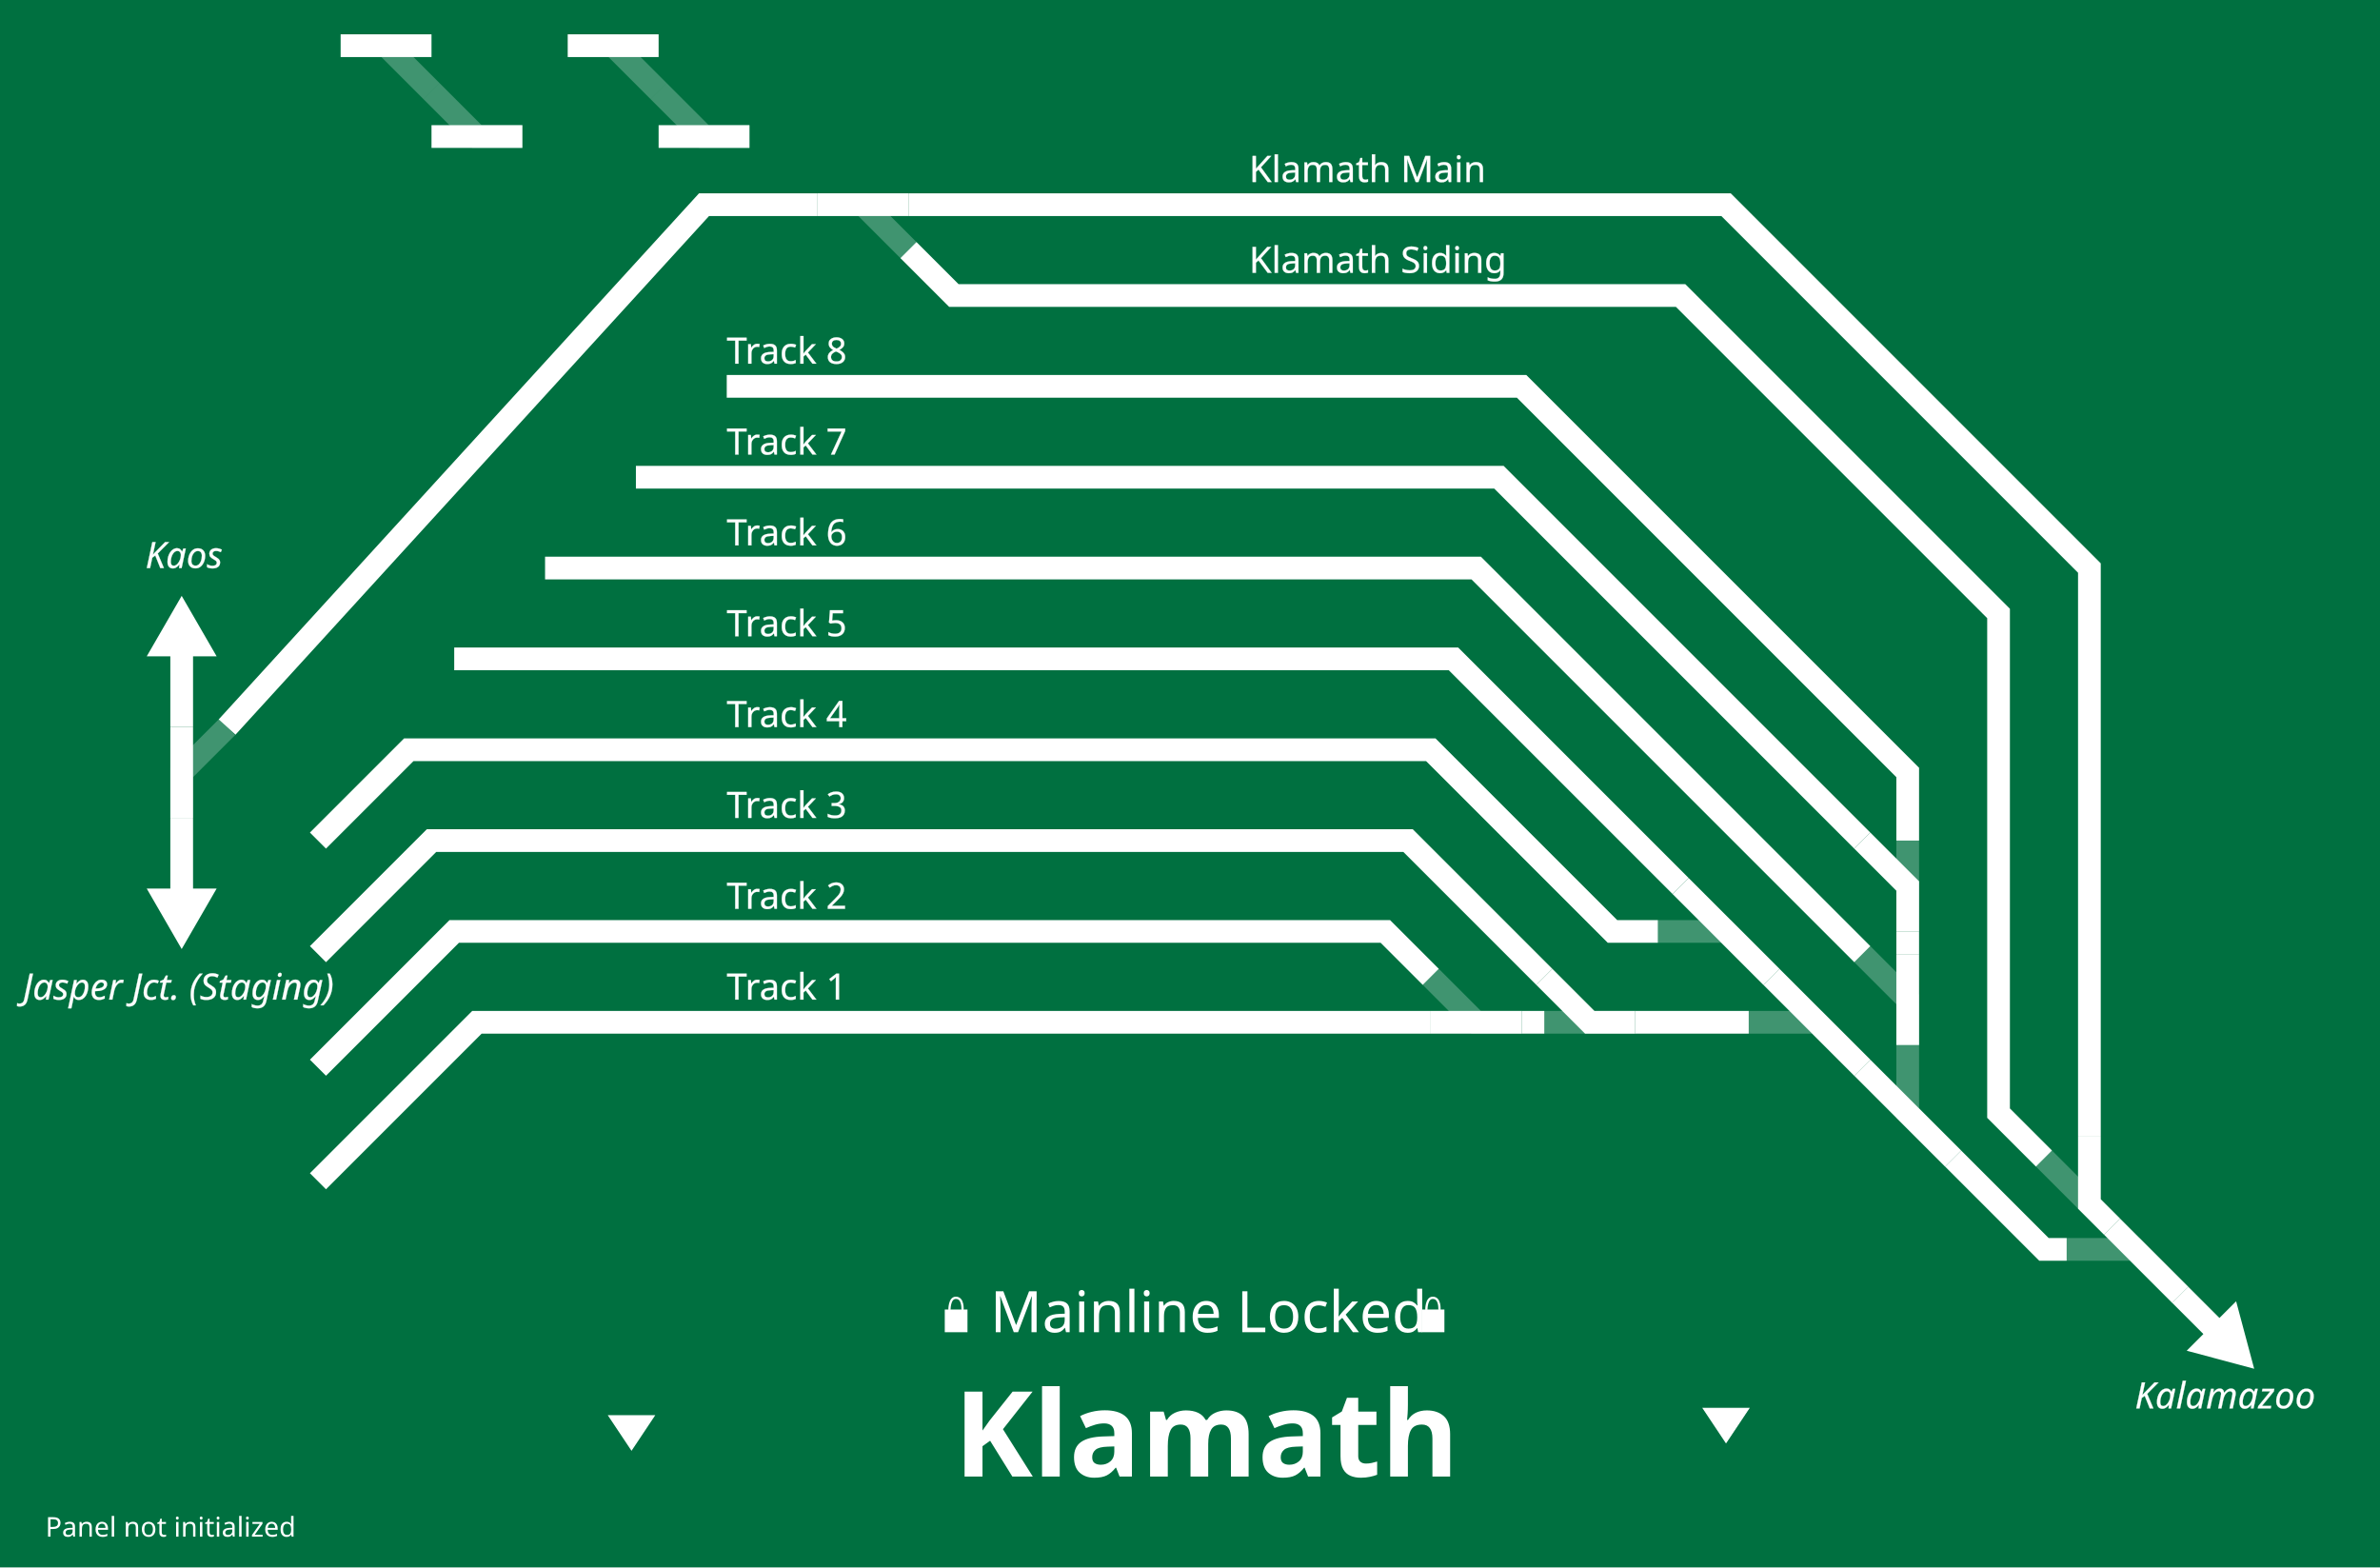
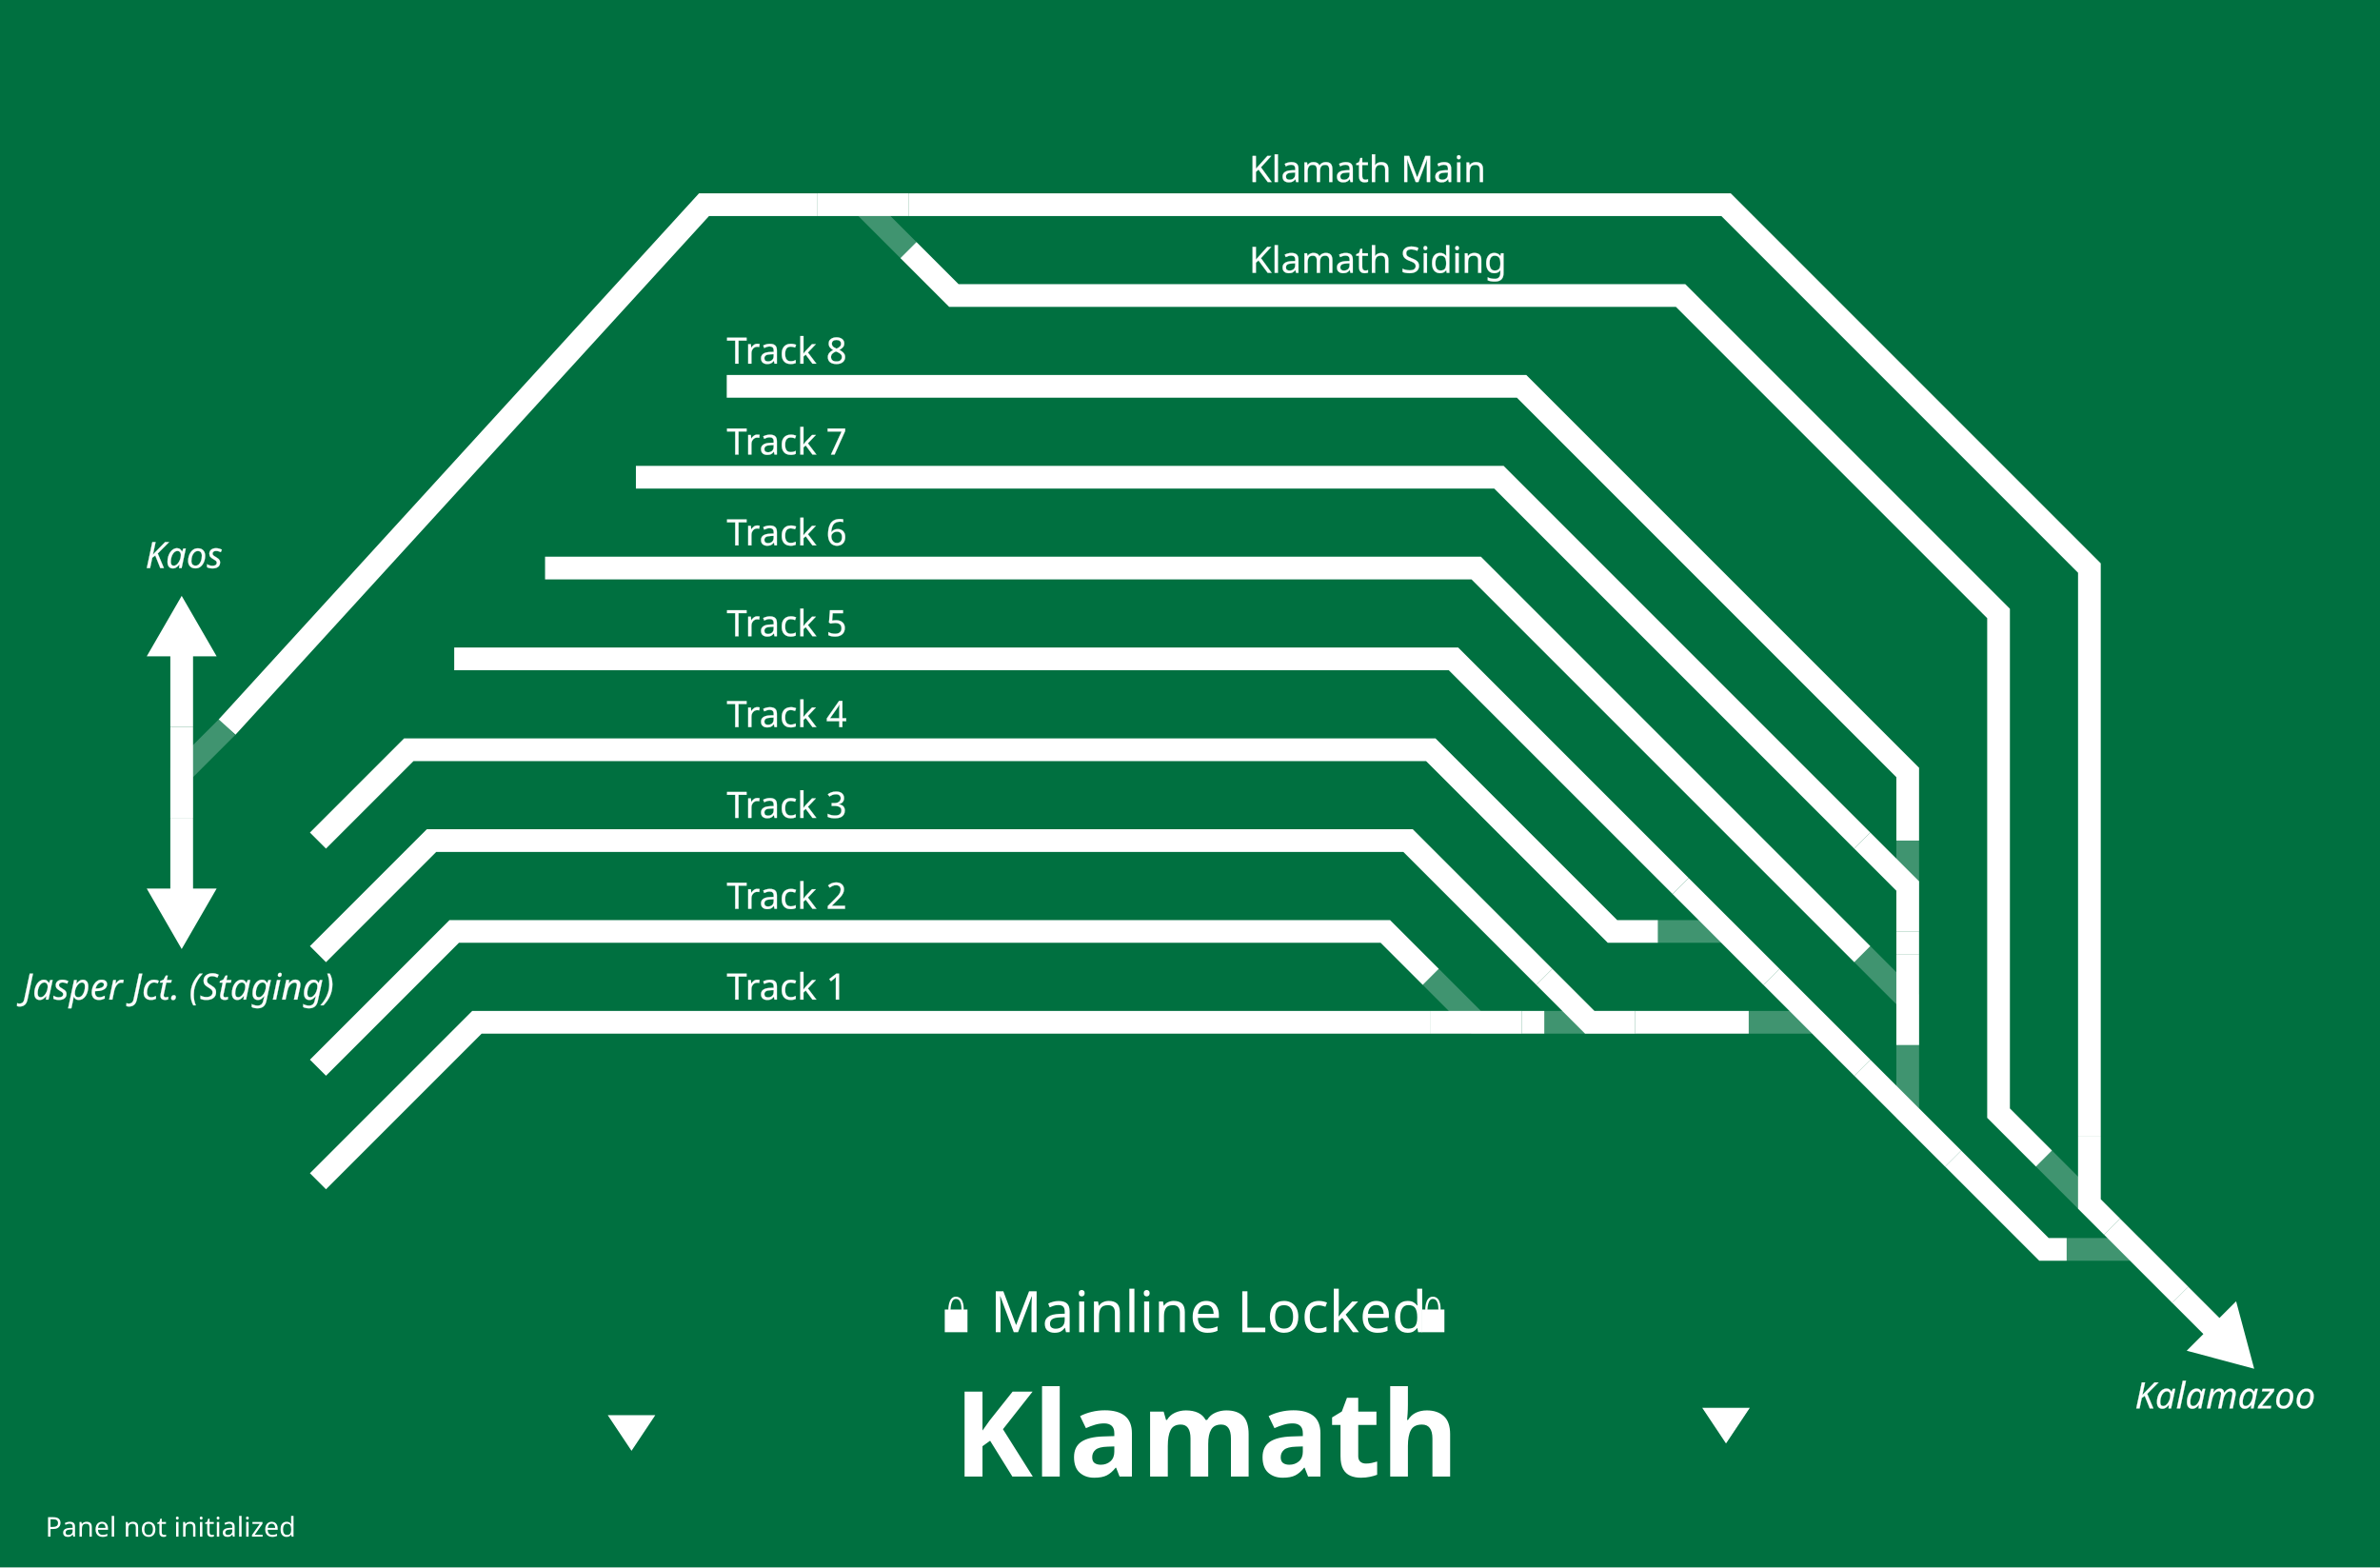
<svg xmlns="http://www.w3.org/2000/svg" xmlns:xlink="http://www.w3.org/1999/xlink" width="1047.958" height="690.115" id="svg2" version="1.1">
  <defs id="defs4">
    <marker orient="auto" refY="0.0" refX="0.0" id="StopS" style="overflow:visible">
      <path id="path4396" d="M 0,5.65 0,-5.65" style="fill:none;stroke:#ffffff;stroke-width:1pt" transform="scale(0.25,0.25)" />
    </marker>
    <marker orient="auto" refY="0.0" refX="0.0" id="StopL" style="overflow:visible">
      <path id="path4390" d="M 0.0,5.65 L 0.0,-5.65" style="fill:none;fill-opacity:0.75;fill-rule:evenodd;stroke:#000000;stroke-width:1.0pt" transform="scale(0.8)" />
    </marker>
    <marker orient="auto" refY="0.0" refX="0.0" id="DotL" style="overflow:visible">
      <path id="path4282" d="M -2.5,-1.0 C -2.5,1.76 -4.74,4.0 -7.5,4.0 C -10.26,4.0 -12.5,1.76 -12.5,-1.0 C -12.5,-3.76 -10.26,-6.0 -7.5,-6.0 C -4.74,-6.0 -2.5,-3.76 -2.5,-1.0 z " style="fill-rule:evenodd;stroke:#000000;stroke-width:1.0pt;marker-start:none;marker-end:none" transform="scale(0.8) translate(7.4, 1)" />
    </marker>
    <marker orient="auto" refY="0.0" refX="0.0" id="DotM" style="overflow:visible">
      <path id="path4285" d="M -2.5,-1.0 C -2.5,1.76 -4.74,4.0 -7.5,4.0 C -10.26,4.0 -12.5,1.76 -12.5,-1.0 C -12.5,-3.76 -10.26,-6.0 -7.5,-6.0 C -4.74,-6.0 -2.5,-3.76 -2.5,-1.0 z " style="fill-rule:evenodd;stroke:#000000;stroke-width:1.0pt;marker-start:none;marker-end:none" transform="scale(0.4) translate(7.4, 1)" />
    </marker>
    <linearGradient id="linearGradient5066">
      <stop style="stop-color:#000000;stop-opacity:0.188;" offset="0" id="stop5068" />
      <stop style="stop-color:#000000;stop-opacity:0;" offset="1" id="stop5070" />
    </linearGradient>
    <linearGradient id="linearGradient4692">
      <stop id="stop4694" offset="0" style="stop-color:#ffffff;stop-opacity:0.753;" />
      <stop id="stop4696" offset="1" style="stop-color:#ffffff;stop-opacity:0;" />
    </linearGradient>
    <linearGradient id="linearGradient4186">
      <stop style="stop-color:#808080;stop-opacity:1;" offset="0" id="stop4188" />
      <stop style="stop-color:#000000;stop-opacity:0;" offset="1" id="stop4190" />
    </linearGradient>
    <linearGradient id="linearGradient4137" paint="solid">
      <stop style="stop-color:#00ff00;stop-opacity:1;" offset="0" id="stop4139" />
    </linearGradient>
    <linearGradient xlink:href="#linearGradient4186" id="linearGradient4976" gradientUnits="userSpaceOnUse" x1="39.5" y1="75.114" x2="70.5" y2="75.114" />
    <linearGradient xlink:href="#linearGradient4186" id="linearGradient4978" gradientUnits="userSpaceOnUse" x1="39.5" y1="75.114" x2="70.5" y2="75.114" />
    <radialGradient xlink:href="#linearGradient4692" id="radialGradient5060" gradientUnits="userSpaceOnUse" cx="55" cy="75.114" fx="55" fy="75.114" r="15" />
    <radialGradient xlink:href="#linearGradient5066" id="radialGradient5064" gradientUnits="userSpaceOnUse" cx="55" cy="75.114" fx="55" fy="75.114" r="15" />
    <radialGradient xlink:href="#linearGradient4692" id="radialGradient4247" gradientUnits="userSpaceOnUse" cx="55" cy="75.114" fx="55" fy="75.114" r="15" />
    <radialGradient xlink:href="#linearGradient5066" id="radialGradient4249" gradientUnits="userSpaceOnUse" cx="55" cy="75.114" fx="55" fy="75.114" r="15" />
    <radialGradient xlink:href="#linearGradient5066" id="radialGradient4251" gradientUnits="userSpaceOnUse" cx="55" cy="75.114" fx="55" fy="75.114" r="15" />
    <linearGradient xlink:href="#linearGradient4186" id="linearGradient4253" gradientUnits="userSpaceOnUse" x1="39.5" y1="75.114" x2="70.5" y2="75.114" />
    <linearGradient xlink:href="#linearGradient4186" id="linearGradient4255" gradientUnits="userSpaceOnUse" x1="39.5" y1="75.114" x2="70.5" y2="75.114" />
    <marker orient="auto" refY="0" refX="0.6" id="TriangleAuthNBMarker" style="overflow:visible">
      <path id="TriangleAuthNBMarkerPath" d="m 5.77,0 -8.65,5 0,-10 8.65,5 z" style="fill:#00ff00;fill-rule:evenodd;stroke:#00ff00;stroke-width:1pt;marker-start:none" transform="scale(0.2,0.2)" />
    </marker>
    <marker orient="auto" refY="0" refX="-0.6" id="TriangleAuthSBMarker" style="overflow:visible">
      <path id="TriangleAuthSBMarkerPath" d="m 5.77,0 -8.65,5 0,-10 8.65,5 z" style="fill:#00ff00;fill-rule:evenodd;stroke:#00ff00;stroke-width:1pt;marker-start:none" transform="scale(-0.2,-0.2)" />
    </marker>
    <marker orient="auto" refY="0" refX="0.6" id="TriangleOccupiedNBMarker" style="overflow:visible">
      <path id="TriangleOccupiedNBMarkerPath" d="m 5.77,0 -8.65,5 0,-10 8.65,5 z" style="fill:#ff0000;fill-rule:evenodd;stroke:#ff0000;stroke-width:1pt;marker-start:none" transform="scale(0.2,0.2)" />
    </marker>
    <marker orient="auto" refY="0" refX="-0.6" id="TriangleOccupiedSBMarker" style="overflow:visible">
      <path id="TriangleOccupiedSBMarkerPath" d="m 5.77,0 -8.65,5 0,-10 8.65,5 z" style="fill:#ff0000;fill-rule:evenodd;stroke:#ff0000;stroke-width:1pt;marker-start:none" transform="scale(-0.2,-0.2)" />
    </marker>
    <marker orient="auto" refY="0" refX="0" id="TriangleOutM" style="overflow:visible">
      <path id="path4051" d="m 5.77,0 -8.65,5 0,-10 8.65,5 z" style="fill:#ffffff;fill-rule:evenodd;stroke:#ffffff;stroke-width:1pt;marker-start:none" transform="scale(0.25,0.25)" />
    </marker>
    <marker orient="auto" refY="0" refX="0" id="TriangleInM" style="overflow:visible">
      <path id="path4042" d="m 5.77,0 -8.65,5 0,-10 8.65,5 z" style="fill:#ffffff;fill-rule:evenodd;stroke:#ffffff;stroke-width:1pt;marker-start:none" transform="scale(-0.25,-0.25)" />
    </marker>
    <marker orient="auto" refY="0" refX="0" id="StopM" style="overflow:visible">
      <path id="path4078" d="M 0,5.65 0,-5.65" style="fill:none;stroke:#ffffff;stroke-width:2pt" transform="scale(0.4,0.4)" />
    </marker>
  </defs>
  <g id="backgroundLayer" transform="translate(0,-312.2474)" style="display:inline">
    <rect style="fill:#007040;fill-opacity:1;fill-rule:evenodd;stroke:none" id="panelBackground" width="1047.958" height="690.115" x="0" y="312.247" />
  </g>
  <g id="textLayer" transform="translate(0,-3.979754)" style="display:inline">
    <text xml:space="preserve" style="font-size:52.338px;font-style:normal;font-variant:normal;font-weight:bold;font-stretch:normal;text-align:start;line-height:125%;letter-spacing:0px;word-spacing:0px;writing-mode:lr-tb;text-anchor:start;fill:#ffffff;fill-opacity:1;stroke:none;font-family:Trebuchet MS;-inkscape-font-specification:Trebuchet MS Bold" x="420" y="654.094" id="panelTitle">
      <tspan id="tspan3823" x="420" y="654.094">Klamath</tspan>
    </text>
    <text id="panelStatus" y="680.561" x="20" style="font-size:12px;font-style:normal;font-variant:normal;font-weight:normal;font-stretch:normal;text-align:start;line-height:125%;letter-spacing:0px;word-spacing:0px;writing-mode:lr-tb;text-anchor:start;fill:#ffffff;fill-opacity:1;stroke:none;font-family:Trebuchet MS;-inkscape-font-specification:Trebuchet MS" xml:space="preserve">
      <tspan y="680.561" x="20" id="tspanPanelStatus">Panel not initialized</tspan>
    </text>
    <path style="fill:#ffffff;fill-opacity:1;stroke:#ffffff;stroke-width:0.5px;stroke-linecap:butt;stroke-linejoin:miter;stroke-opacity:1" d="m 278.068,642.323 -10,-15 20,0 z" id="leftLevelTriangle" />
    <use x="0" y="0" xlink:href="#leftLevelTriangle" id="rightLevelTriangle" transform="translate(481.9322,-3.228909)" width="1047.958" height="690.115" />
    <g id="mainlineLockedGroup" transform="translate(36,486.4666)">
      <text xml:space="preserve" style="font-size:25.23px;font-style:normal;font-variant:normal;font-weight:normal;font-stretch:normal;text-align:start;line-height:125%;letter-spacing:0px;word-spacing:0px;writing-mode:lr-tb;text-anchor:start;fill:#ffffff;fill-opacity:1;stroke:none;font-family:Trebuchet MS;-inkscape-font-specification:Trebuchet MS" x="400" y="104.094" id="mainlineLockedText">
        <tspan y="104.094" x="400" id="tspan3321">Mainline Locked</tspan>
      </text>
      <g id="leftLock">
        <rect id="lockBody" width="10" height="10" x="380" y="94.094" style="fill:#ffffff;fill-opacity:1;stroke:none" />
        <path style="fill:none;stroke:#ffffff;stroke-width:1px;stroke-linecap:butt;stroke-linejoin:miter;stroke-opacity:1" d="m 382.068,94.274 c 0,0 -0.12,-5.383 2.818,-5.323 3.358,-0.06 2.924,5.323 2.924,5.323" id="path4159" />
      </g>
      <use height="690.115" width="1047.958" transform="translate(210,1.3237304e-6)" id="rightLock" xlink:href="#leftLock" y="0" x="0" />
    </g>
  </g>
  <g id="industrialTrackLayer" transform="translate(0,-3.979754)" style="display:inline">
-     <g style="display:inline" id="g4625" transform="translate(130,-510)">
-       <path style="opacity:0.25;fill:none;stroke:#ffffff;stroke-width:10;stroke-linecap:butt;stroke-linejoin:miter;stroke-miterlimit:4;stroke-opacity:1;stroke-dasharray:none;display:inline" d="m 200,574.095 -20,0 -20,-20" id="TOyyB.N" />
-       <path id="TOyyB.R" d="m 200,574.095 -40,0" style="fill:none;stroke:#ffffff;stroke-width:10;stroke-linecap:butt;stroke-linejoin:miter;stroke-miterlimit:4;stroke-opacity:1;stroke-dasharray:none;display:inline" />
-     </g>
    <g transform="matrix(0,1,1,0,245.9055,314.0945)" id="g3504" style="display:inline">
      <path id="TO399.R" d="m 200,614.095 -20,-20 -30,0" style="opacity:0.25;fill:none;stroke:#ffffff;stroke-width:10;stroke-linecap:butt;stroke-linejoin:miter;stroke-miterlimit:4;stroke-opacity:1;stroke-dasharray:none;display:inline" />
      <path style="fill:none;stroke:#ffffff;stroke-width:10;stroke-linecap:butt;stroke-linejoin:miter;stroke-miterlimit:4;stroke-opacity:1;stroke-dasharray:none;display:inline" d="m 160,574.095 40,40" id="TO399.N" />
    </g>
-     <g transform="matrix(-1,0,0,-1,450,598.189)" id="g4618" style="display:inline">
-       <path id="TOyyA.R" d="m 200,574.095 -20,0 -20,-20" style="opacity:0.25;fill:none;stroke:#ffffff;stroke-width:10;stroke-linecap:butt;stroke-linejoin:miter;stroke-miterlimit:4;stroke-opacity:1;stroke-dasharray:none;display:inline" />
-       <path style="fill:none;stroke:#ffffff;stroke-width:10;stroke-linecap:butt;stroke-linejoin:miter;stroke-miterlimit:4;stroke-opacity:1;stroke-dasharray:none;display:inline" d="m 200,574.095 -40,0" id="TOyyA.N" />
-     </g>
    <g style="display:inline" id="g4645" transform="translate(520,-120)">
      <path id="TO394.N" d="m 200,574.095 -40,0" style="opacity:0.25;fill:none;stroke:#ffffff;stroke-width:10;stroke-linecap:butt;stroke-linejoin:miter;stroke-miterlimit:4;stroke-opacity:1;stroke-dasharray:none;display:inline" />
      <path style="fill:none;stroke:#ffffff;stroke-width:10;stroke-linecap:butt;stroke-linejoin:miter;stroke-miterlimit:4;stroke-opacity:1;stroke-dasharray:none;display:inline" d="m 200,574.095 -20,0 -20,-20" id="TO394.R" />
-     </g>
-     <g transform="translate(30,-510)" id="g3656" style="display:inline">
-       <path id="TOccB.N" d="m 200,574.095 -20,0 -20,-20" style="opacity:0.25;fill:none;stroke:#ffffff;stroke-width:10;stroke-linecap:butt;stroke-linejoin:miter;stroke-miterlimit:4;stroke-opacity:1;stroke-dasharray:none;display:inline" />
-       <path style="fill:none;stroke:#ffffff;stroke-width:10;stroke-linecap:butt;stroke-linejoin:miter;stroke-miterlimit:4;stroke-opacity:1;stroke-dasharray:none;display:inline" d="m 200,574.095 -40,0" id="TOccB.R" />
-     </g>
-     <g style="display:inline" id="g3662" transform="matrix(-1,0,0,-1,350,598.189)">
-       <path style="opacity:0.25;fill:none;stroke:#ffffff;stroke-width:10;stroke-linecap:butt;stroke-linejoin:miter;stroke-miterlimit:4;stroke-opacity:1;stroke-dasharray:none;display:inline" d="m 200,574.095 -20,0 -20,-20" id="TOccA.N" />
-       <path id="TOccA.R" d="m 200,574.095 -40,0" style="fill:none;stroke:#ffffff;stroke-width:10;stroke-linecap:butt;stroke-linejoin:miter;stroke-miterlimit:4;stroke-opacity:1;stroke-dasharray:none;display:inline" />
    </g>
    <g transform="translate(760,1.4875002e-6)" style="display:inline" id="g3674">
      <path style="opacity:0.25;fill:none;stroke:#ffffff;stroke-width:10;stroke-linecap:butt;stroke-linejoin:miter;stroke-miterlimit:4;stroke-opacity:1;stroke-dasharray:none;display:inline" d="m 200,574.095 -20,-20 -30,0" id="TO375.R" />
      <path id="TO375.N" d="m 200,574.095 -30,-30" style="fill:none;stroke:#ffffff;stroke-width:10;stroke-linecap:butt;stroke-linejoin:miter;stroke-miterlimit:4;stroke-opacity:1;stroke-dasharray:none;display:inline" />
    </g>
    <g transform="matrix(0,1,1,0,265.9055,214.0945)" id="g3170" style="display:inline">
      <path style="opacity:0.25;fill:none;stroke:#ffffff;stroke-width:10;stroke-linecap:butt;stroke-linejoin:miter;stroke-miterlimit:4;stroke-opacity:1;stroke-dasharray:none;display:inline" d="m 200,574.095 -40,0" id="TO397.N" />
      <path id="TO397.R" d="m 200,574.095 -20,0 -20,-20" style="fill:none;stroke:#ffffff;stroke-width:10;stroke-linecap:butt;stroke-linejoin:miter;stroke-miterlimit:4;stroke-opacity:1;stroke-dasharray:none;display:inline" />
    </g>
    <g style="display:inline" id="g3204" transform="translate(620,-140)">
      <path style="opacity:0.25;fill:none;stroke:#ffffff;stroke-width:10;stroke-linecap:butt;stroke-linejoin:miter;stroke-miterlimit:4;stroke-opacity:1;stroke-dasharray:none;display:inline" d="m 200,614.095 -20,-20 -30,0" id="TO396.R" />
      <path id="TO396.N" d="m 160,574.095 40,40" style="fill:none;stroke:#ffffff;stroke-width:10;stroke-linecap:butt;stroke-linejoin:miter;stroke-miterlimit:4;stroke-opacity:1;stroke-dasharray:none;display:inline" />
    </g>
    <g transform="translate(580,-180)" id="g3210" style="display:inline">
      <path id="TO395.N" d="m 200,614.095 -20,-20 -30,0" style="opacity:0.25;fill:none;stroke:#ffffff;stroke-width:10;stroke-linecap:butt;stroke-linejoin:miter;stroke-miterlimit:4;stroke-opacity:1;stroke-dasharray:none;display:inline" />
      <path style="fill:none;stroke:#ffffff;stroke-width:10;stroke-linecap:butt;stroke-linejoin:miter;stroke-miterlimit:4;stroke-opacity:1;stroke-dasharray:none;display:inline" d="m 160,574.095 40,40" id="TO395.R" />
    </g>
    <path transform="translate(0,3.97925)" style="fill:none;stroke:#ffffff;stroke-width:10;stroke-linecap:butt;stroke-linejoin:miter;stroke-miterlimit:4;stroke-opacity:1;stroke-dasharray:none;display:inline" d="m 840,370.115 0,-30 -170,-170 -350,0" id="path3751" />
    <path transform="translate(0,3.97925)" id="path3240" d="m 840,410.115 0,10" style="fill:none;stroke:#ffffff;stroke-width:10;stroke-linecap:butt;stroke-linejoin:miter;stroke-miterlimit:4;stroke-opacity:1;stroke-dasharray:none;display:inline" />
    <path transform="translate(0,3.97925)" style="fill:none;stroke:#ffffff;stroke-width:10;stroke-linecap:butt;stroke-linejoin:miter;stroke-miterlimit:4;stroke-opacity:1;stroke-dasharray:none;display:inline" d="m 680,450.115 -10,0" id="path3244" />
    <path transform="translate(0,3.97925)" id="path3224" d="m 820,370.115 -160,-160 -380,0" style="fill:none;stroke:#ffffff;stroke-width:10;stroke-linecap:butt;stroke-linejoin:miter;stroke-miterlimit:4;stroke-opacity:1;stroke-dasharray:none;display:inline" />
    <path transform="translate(0,3.97925)" style="fill:none;stroke:#ffffff;stroke-width:10;stroke-linecap:butt;stroke-linejoin:miter;stroke-miterlimit:4;stroke-opacity:1;stroke-dasharray:none;display:inline" d="m 820,420.115 -170,-170 -410,0" id="path3226" />
    <path transform="translate(0,3.97925)" id="path3228" d="m 740,390.115 -100,-100 -440,0" style="fill:none;stroke:#ffffff;stroke-width:10;stroke-linecap:butt;stroke-linejoin:miter;stroke-miterlimit:4;stroke-opacity:1;stroke-dasharray:none;display:inline" />
    <path transform="translate(0,3.97925)" style="fill:none;stroke:#ffffff;stroke-width:10;stroke-linecap:butt;stroke-linejoin:miter;stroke-miterlimit:4;stroke-opacity:1;stroke-dasharray:none;display:inline" d="m 730,410.115 -20,0 -80,-80 -450,0 -40,40" id="path3232" />
    <path transform="translate(0,3.97925)" style="fill:none;stroke:#ffffff;stroke-width:10;stroke-linecap:butt;stroke-linejoin:miter;stroke-miterlimit:4;stroke-opacity:1;stroke-dasharray:none;display:inline" d="m 680,430.115 -60,-60 -430,0 -50,50" id="path3234" />
    <path transform="translate(0,3.97925)" id="path3236" d="m 630,430.115 -20,-20 -410,0 -60,60" style="fill:none;stroke:#ffffff;stroke-width:10;stroke-linecap:butt;stroke-linejoin:miter;stroke-miterlimit:4;stroke-opacity:1;stroke-dasharray:none;display:inline" />
    <path transform="translate(0,3.97925)" style="fill:none;stroke:#ffffff;stroke-width:10;stroke-linecap:butt;stroke-linejoin:miter;stroke-miterlimit:4;stroke-opacity:1;stroke-dasharray:none;display:inline" d="m 630,450.115 -420,0 -70,70" id="path3238" />
    <g style="display:inline" id="g4559" transform="translate(470,-120)">
      <path style="opacity:0.25;fill:none;stroke:#ffffff;stroke-width:10;stroke-linecap:butt;stroke-linejoin:miter;stroke-miterlimit:4;stroke-opacity:1;stroke-dasharray:none;display:inline" d="m 200,574.095 -20,0 -20,-20" id="TO393.N" />
      <path id="TO393.R" d="m 200,574.095 -40,0" style="fill:none;stroke:#ffffff;stroke-width:10;stroke-linecap:butt;stroke-linejoin:miter;stroke-miterlimit:4;stroke-opacity:1;stroke-dasharray:none;display:inline" />
    </g>
    <g transform="matrix(0,1,1,0,265.9055,264.0945)" id="g4529" style="display:inline">
      <path id="TO398.R" d="m 200,574.095 -20,0 -20,-20" style="opacity:0.25;fill:none;stroke:#ffffff;stroke-width:10;stroke-linecap:butt;stroke-linejoin:miter;stroke-miterlimit:4;stroke-opacity:1;stroke-dasharray:none;display:inline" />
      <path style="fill:none;stroke:#ffffff;stroke-width:10;stroke-linecap:butt;stroke-linejoin:miter;stroke-miterlimit:4;stroke-opacity:1;stroke-dasharray:none;display:inline" d="m 200,574.095 -40,0" id="TO398.N" />
    </g>
    <path id="path3216" d="m 720,454.094 50,0" style="fill:none;stroke:#ffffff;stroke-width:10;stroke-linecap:butt;stroke-linejoin:miter;stroke-miterlimit:4;stroke-opacity:1;stroke-dasharray:none;display:inline" />
    <path style="fill:none;stroke:#ffffff;stroke-width:10;stroke-linecap:butt;stroke-linejoin:miter;stroke-miterlimit:4;stroke-opacity:1;stroke-dasharray:none;display:inline" d="m 860,514.095 40,40 10,0" id="path4060" />
  </g>
+   <g id="layer1" style="display:inline;opacity:0">
+     <g style="display:inline" id="g3289" transform="matrix(-1,0,0,-1,560,744.2092)">
+       <path style="opacity:0.25;fill:none;stroke:#ffffff;stroke-width:10;stroke-linecap:butt;stroke-linejoin:miter;stroke-miterlimit:4;stroke-opacity:1;stroke-dasharray:none;display:inline" d="m 200,574.095 -20,0 -20,-20" id="TOaaA.N" />
+       <path id="TOaaA.R" d="m 200,574.095 -40,0" style="fill:none;stroke:#ffffff;stroke-width:10;stroke-linecap:butt;stroke-linejoin:miter;stroke-miterlimit:4;stroke-opacity:1;stroke-dasharray:none;display:inline" />
+     </g>
+     <g transform="translate(240,-363.9798)" id="g3295" style="display:inline">
+       <path id="TOaaB.N" d="m 200,574.095 -20,0 -20,-20" style="opacity:0.25;fill:none;stroke:#ffffff;stroke-width:10;stroke-linecap:butt;stroke-linejoin:miter;stroke-miterlimit:4;stroke-opacity:1;stroke-dasharray:none;display:inline" />
+       <path style="fill:none;stroke:#ffffff;stroke-width:10;stroke-linecap:butt;stroke-linejoin:miter;stroke-miterlimit:4;stroke-opacity:1;stroke-dasharray:none;display:inline" d="m 200,574.095 -40,0" id="TOaaB.R" />
+     </g>
+     <g style="display:inline" id="g3253" transform="matrix(-1,0,0,-1,550,784.2092)">
+       <path style="opacity:0.25;fill:none;stroke:#ffffff;stroke-width:10;stroke-linecap:butt;stroke-linejoin:miter;stroke-miterlimit:4;stroke-opacity:1;stroke-dasharray:none;display:inline" d="m 200,574.095 -20,0 -20,-20" id="TObbA.N" />
+       <path id="TObbA.R" d="m 200,574.095 -40,0" style="fill:none;stroke:#ffffff;stroke-width:10;stroke-linecap:butt;stroke-linejoin:miter;stroke-miterlimit:4;stroke-opacity:1;stroke-dasharray:none;display:inline" />
+     </g>
+     <g transform="translate(230,-323.9798)" id="g3259" style="display:inline">
+       <path id="TObbB.N" d="m 200,574.095 -20,0 -20,-20" style="opacity:0.25;fill:none;stroke:#ffffff;stroke-width:10;stroke-linecap:butt;stroke-linejoin:miter;stroke-miterlimit:4;stroke-opacity:1;stroke-dasharray:none;display:inline" />
+       <path style="fill:none;stroke:#ffffff;stroke-width:10;stroke-linecap:butt;stroke-linejoin:miter;stroke-miterlimit:4;stroke-opacity:1;stroke-dasharray:none;display:inline" d="m 200,574.095 -40,0" id="TObbB.R" />
+     </g>
+     <g transform="matrix(-1,0,0,-1,540,824.2092)" id="g3265" style="display:inline">
+       <path id="TOccA.N" d="m 200,574.095 -20,0 -20,-20" style="opacity:0.25;fill:none;stroke:#ffffff;stroke-width:10;stroke-linecap:butt;stroke-linejoin:miter;stroke-miterlimit:4;stroke-opacity:1;stroke-dasharray:none;display:inline" />
+       <path style="fill:none;stroke:#ffffff;stroke-width:10;stroke-linecap:butt;stroke-linejoin:miter;stroke-miterlimit:4;stroke-opacity:1;stroke-dasharray:none;display:inline" d="m 200,574.095 -40,0" id="TOccA.R" />
+     </g>
+     <g style="display:inline" id="g3271" transform="translate(220,-283.9798)">
+       <path style="opacity:0.25;fill:none;stroke:#ffffff;stroke-width:10;stroke-linecap:butt;stroke-linejoin:miter;stroke-miterlimit:4;stroke-opacity:1;stroke-dasharray:none;display:inline" d="m 200,574.095 -20,0 -20,-20" id="TOccB.N" />
+       <path id="TOccB.R" d="m 200,574.095 -40,0" style="fill:none;stroke:#ffffff;stroke-width:10;stroke-linecap:butt;stroke-linejoin:miter;stroke-miterlimit:4;stroke-opacity:1;stroke-dasharray:none;display:inline" />
+     </g>
+     <g style="display:inline" id="g3229" transform="matrix(-1,0,0,-1,530,864.2092)">
+       <path style="opacity:0.25;fill:none;stroke:#ffffff;stroke-width:10;stroke-linecap:butt;stroke-linejoin:miter;stroke-miterlimit:4;stroke-opacity:1;stroke-dasharray:none;display:inline" d="m 200,574.095 -20,0 -20,-20" id="TOddA.N" />
+       <path id="TOddA.R" d="m 200,574.095 -40,0" style="fill:none;stroke:#ffffff;stroke-width:10;stroke-linecap:butt;stroke-linejoin:miter;stroke-miterlimit:4;stroke-opacity:1;stroke-dasharray:none;display:inline" />
+     </g>
+     <g transform="translate(210,-243.9797)" id="g3235" style="display:inline">
+       <path id="TOddB.N" d="m 200,574.095 -20,0 -20,-20" style="opacity:0.25;fill:none;stroke:#ffffff;stroke-width:10;stroke-linecap:butt;stroke-linejoin:miter;stroke-miterlimit:4;stroke-opacity:1;stroke-dasharray:none;display:inline" />
+       <path style="fill:none;stroke:#ffffff;stroke-width:10;stroke-linecap:butt;stroke-linejoin:miter;stroke-miterlimit:4;stroke-opacity:1;stroke-dasharray:none;display:inline" d="m 200,574.095 -40,0" id="TOddB.R" />
+     </g>
+     <g transform="matrix(-1,0,0,-1,520,904.2092)" id="g3241" style="display:inline">
+       <path id="TOeeA.N" d="m 200,574.095 -20,0 -20,-20" style="opacity:0.25;fill:none;stroke:#ffffff;stroke-width:10;stroke-linecap:butt;stroke-linejoin:miter;stroke-miterlimit:4;stroke-opacity:1;stroke-dasharray:none;display:inline" />
+       <path style="fill:none;stroke:#ffffff;stroke-width:10;stroke-linecap:butt;stroke-linejoin:miter;stroke-miterlimit:4;stroke-opacity:1;stroke-dasharray:none;display:inline" d="m 200,574.095 -40,0" id="TOeeA.R" />
+     </g>
+     <g style="display:inline" id="g3247" transform="translate(200,-203.9797)">
+       <path style="opacity:0.25;fill:none;stroke:#ffffff;stroke-width:10;stroke-linecap:butt;stroke-linejoin:miter;stroke-miterlimit:4;stroke-opacity:1;stroke-dasharray:none;display:inline" d="m 200,574.095 -20,0 -20,-20" id="TOeeB.N" />
+       <path id="TOeeB.R" d="m 200,574.095 -40,0" style="fill:none;stroke:#ffffff;stroke-width:10;stroke-linecap:butt;stroke-linejoin:miter;stroke-miterlimit:4;stroke-opacity:1;stroke-dasharray:none;display:inline" />
+     </g>
+     <g transform="matrix(-1,0,0,-1,510,944.2092)" id="g4618" style="display:inline">
+       <path id="TOffA.N" d="m 200,574.095 -20,0 -20,-20" style="opacity:0.25;fill:none;stroke:#ffffff;stroke-width:10;stroke-linecap:butt;stroke-linejoin:miter;stroke-miterlimit:4;stroke-opacity:1;stroke-dasharray:none;display:inline" />
+       <path style="fill:none;stroke:#ffffff;stroke-width:10;stroke-linecap:butt;stroke-linejoin:miter;stroke-miterlimit:4;stroke-opacity:1;stroke-dasharray:none;display:inline" d="m 200,574.095 -40,0" id="TOffA.R" />
+     </g>
+     <g style="display:inline" id="g4625" transform="translate(190,-163.9797)">
+       <path style="opacity:0.25;fill:none;stroke:#ffffff;stroke-width:10;stroke-linecap:butt;stroke-linejoin:miter;stroke-miterlimit:4;stroke-opacity:1;stroke-dasharray:none;display:inline" d="m 200,574.095 -20,0 -20,-20" id="TOffB.N" />
+       <path id="TOffB.R" d="m 200,574.095 -40,0" style="fill:none;stroke:#ffffff;stroke-width:10;stroke-linecap:butt;stroke-linejoin:miter;stroke-miterlimit:4;stroke-opacity:1;stroke-dasharray:none;display:inline" />
+     </g>
+     <g style="display:inline" id="g3662" transform="matrix(-1,0,0,-1,500,984.2092)">
+       <path style="opacity:0.25;fill:none;stroke:#ffffff;stroke-width:10;stroke-linecap:butt;stroke-linejoin:miter;stroke-miterlimit:4;stroke-opacity:1;stroke-dasharray:none;display:inline" d="m 200,574.095 -20,0 -20,-20" id="TOggA.N" />
+       <path id="TOggA.R" d="m 200,574.095 -40,0" style="fill:none;stroke:#ffffff;stroke-width:10;stroke-linecap:butt;stroke-linejoin:miter;stroke-miterlimit:4;stroke-opacity:1;stroke-dasharray:none;display:inline" />
+     </g>
+     <g transform="translate(180,-123.9797)" id="g3656" style="display:inline">
+       <path id="TOggB.N" d="m 200,574.095 -20,0 -20,-20" style="opacity:0.25;fill:none;stroke:#ffffff;stroke-width:10;stroke-linecap:butt;stroke-linejoin:miter;stroke-miterlimit:4;stroke-opacity:1;stroke-dasharray:none;display:inline" />
+       <path style="fill:none;stroke:#ffffff;stroke-width:10;stroke-linecap:butt;stroke-linejoin:miter;stroke-miterlimit:4;stroke-opacity:1;stroke-dasharray:none;display:inline" d="m 200,574.095 -40,0" id="TOggB.R" />
+     </g>
+   </g>
  <g id="mainlineTrackLayer" transform="translate(0,-3.979754)" style="display:inline">
    <path id="path4344" d="m 900,514.095 -20,-20 0,-220 -140,-140 -320,0 -20,-20" style="fill:none;stroke:#ffffff;stroke-width:10;stroke-linecap:butt;stroke-linejoin:miter;stroke-miterlimit:4;stroke-opacity:1;stroke-dasharray:none;display:inline" />
    <g id="g4601" style="display:inline" transform="matrix(0,1,1,0,365.9055,354.0945)">
      <path style="opacity:0.25;fill:none;stroke:#ffffff;stroke-width:10;stroke-linecap:butt;stroke-linejoin:miter;stroke-miterlimit:4;stroke-opacity:1;stroke-dasharray:none;display:inline" d="m 190,564.095 -30,-30" id="TO376.R" />
      <path id="TO376.N" d="m 190,564.095 -10,-10 -30,0" style="fill:none;stroke:#ffffff;stroke-width:10;stroke-linecap:butt;stroke-linejoin:miter;stroke-miterlimit:4;stroke-opacity:1;stroke-dasharray:none;display:inline" />
    </g>
    <path transform="translate(0,3.97925)" id="path3242" d="m 360,90.115 -50,0 -210,230" style="fill:none;stroke:#ffffff;stroke-width:10;stroke-linecap:butt;stroke-linejoin:miter;stroke-miterlimit:4;stroke-opacity:1;stroke-dasharray:none;display:inline" />
    <path transform="translate(0,3.97925)" id="path3698" d="m 80,280.115 0,40" style="fill:none;stroke:#ffffff;stroke-width:10;stroke-linecap:butt;stroke-linejoin:miter;stroke-miterlimit:4;stroke-opacity:1;stroke-dasharray:none;marker-start:url(#TriangleInM);display:inline" />
    <g transform="matrix(0,1,-1,0,654.0945,164.0945)" id="g3686" style="display:inline">
      <path id="TO330.R" d="m 200,574.095 -20,0 -20,-20" style="opacity:0.25;fill:none;stroke:#ffffff;stroke-width:10;stroke-linecap:butt;stroke-linejoin:miter;stroke-miterlimit:4;stroke-opacity:1;stroke-dasharray:none;display:inline" />
      <path style="fill:none;stroke:#ffffff;stroke-width:10;stroke-linecap:butt;stroke-linejoin:miter;stroke-miterlimit:4;stroke-opacity:1;stroke-dasharray:none;display:inline" d="m 200,574.095 -40,0" id="TO330.N" />
    </g>
    <path transform="translate(0,3.97925)" id="path3235" d="m 80,400.115 0,-40" style="fill:none;stroke:#ffffff;stroke-width:10;stroke-linecap:butt;stroke-linejoin:miter;stroke-miterlimit:4;stroke-opacity:1;stroke-dasharray:none;marker-start:url(#TriangleInM);display:inline" />
    <g transform="matrix(-1,0,0,-1,560,668.189)" id="g3180" style="display:inline">
      <path id="TO377.R" d="m 200,574.095 -20,0 -20,-20" style="opacity:0.25;fill:none;stroke:#ffffff;stroke-width:10;stroke-linecap:butt;stroke-linejoin:miter;stroke-miterlimit:4;stroke-opacity:1;stroke-dasharray:none;display:inline" />
      <path style="fill:none;stroke:#ffffff;stroke-width:10;stroke-linecap:butt;stroke-linejoin:miter;stroke-miterlimit:4;stroke-opacity:1;stroke-dasharray:none;display:inline" d="m 200,574.095 -40,0" id="TO377.N" />
    </g>
    <path id="path3749" d="m 400,94.094 360,0 160,160 0,250" style="fill:none;stroke:#ffffff;stroke-width:10;stroke-linecap:butt;stroke-linejoin:miter;stroke-miterlimit:4;stroke-opacity:1;stroke-dasharray:none;display:inline" />
-     <a xlink:href="Kaos_Kalamazoo.svg" style="display:inline" transform="translate(50,220)" id="a3201">
+     <a xlink:href="Kaos_Kalamazoo.svg" id="a3201" transform="translate(50,220)" style="display:inline">
      <path id="path4651" d="m 930,374.094 -20,-20" style="fill:none;stroke:#ffffff;stroke-width:10;stroke-linecap:butt;stroke-linejoin:miter;stroke-miterlimit:4;stroke-opacity:1;stroke-dasharray:none;marker-start:url(#TriangleInM);display:inline" />
    </a>
  </g>
  <g id="mainlinePanelLinkLayer" transform="translate(0,-5.4327394e-5)" style="display:inline">
-     <a xlink:href="Kaos_Kalamazoo.svg" id="a3692" transform="translate(-36,4.000055)" style="display:inline">
+     <a xlink:href="Kaos_Kalamazoo.svg" style="display:inline" transform="translate(-36,4.000055)" id="a3692">
      <text xml:space="preserve" style="font-size:16px;font-style:italic;font-variant:normal;font-weight:normal;font-stretch:normal;text-align:start;line-height:125%;letter-spacing:0px;word-spacing:0px;writing-mode:lr-tb;text-anchor:start;fill:#ffffff;fill-opacity:1;stroke:#ffffff;stroke-width:0.1;stroke-miterlimit:4;stroke-opacity:1;stroke-dasharray:none;font-family:Trebuchet MS;-inkscape-font-specification:Trebuchet MS Italic" x="100" y="246.115" id="text3694">
        <tspan id="tspan3696" x="100" y="246.115">Kaos</tspan>
      </text>
    </a>
-     <a xlink:href="JasperJct.svg" id="a4148" transform="translate(-90,194)" style="display:inline">
+     <a xlink:href="JasperJct.svg" style="display:inline" transform="translate(-90,194)" id="a4148">
      <text xml:space="preserve" style="font-size:16px;font-style:italic;font-variant:normal;font-weight:normal;font-stretch:normal;text-align:start;line-height:125%;letter-spacing:0px;word-spacing:0px;writing-mode:lr-tb;text-anchor:start;fill:#ffffff;fill-opacity:1;stroke:#ffffff;stroke-width:0.1;stroke-miterlimit:4;stroke-opacity:1;stroke-dasharray:none;font-family:Trebuchet MS;-inkscape-font-specification:Trebuchet MS Italic" x="100" y="246.115" id="text4150">
        <tspan id="tspan4152" x="100" y="246.115">Jasper Jct. (Staging)</tspan>
      </text>
    </a>
-     <a xlink:href="Kaos_Kalamazoo.svg" style="display:inline" transform="translate(840,374)" id="a4653">
+     <a xlink:href="Kaos_Kalamazoo.svg" id="a4653" transform="translate(840,374)" style="display:inline">
      <text id="text4655" y="246.115" x="100" style="font-size:16px;font-style:italic;font-variant:normal;font-weight:normal;font-stretch:normal;text-align:start;line-height:125%;letter-spacing:0px;word-spacing:0px;writing-mode:lr-tb;text-anchor:start;fill:#ffffff;fill-opacity:1;stroke:#ffffff;stroke-width:0.1;stroke-miterlimit:4;stroke-opacity:1;stroke-dasharray:none;font-family:Trebuchet MS;-inkscape-font-specification:Trebuchet MS Italic" xml:space="preserve">
        <tspan y="246.115" x="100" id="tspan4657">Kalamazoo</tspan>
      </text>
    </a>
  </g>
  <g id="industrialPanelLinkLayer" transform="translate(0,-5.0432739e-4)" style="display:inline" />
  <g id="trackNameLayer" transform="translate(0,-5.4327394e-5)" style="display:inline">
    <text xml:space="preserve" style="font-size:16px;font-style:normal;font-variant:normal;font-weight:normal;font-stretch:normal;text-align:start;line-height:125%;letter-spacing:0px;word-spacing:0px;writing-mode:lr-tb;text-anchor:start;fill:#ffffff;fill-opacity:1;stroke:#ffffff;stroke-width:0.1;stroke-miterlimit:4;stroke-opacity:1;stroke-dasharray:none;font-family:Trebuchet MS;-inkscape-font-specification:Trebuchet MS" x="320" y="160.115" id="text4104">
      <tspan x="320" y="160.115" id="tspan4106">Track 8</tspan>
    </text>
    <text id="text3682" y="80.115" x="550" style="font-size:16px;font-style:normal;font-variant:normal;font-weight:normal;font-stretch:normal;text-align:start;line-height:125%;letter-spacing:0px;word-spacing:0px;writing-mode:lr-tb;text-anchor:start;fill:#ffffff;fill-opacity:1;stroke:#ffffff;stroke-width:0.1;stroke-miterlimit:4;stroke-opacity:1;stroke-dasharray:none;font-family:Trebuchet MS;-inkscape-font-specification:Trebuchet MS" xml:space="preserve">
      <tspan id="tspan3684" y="80.115" x="550">Klamath Main</tspan>
    </text>
    <text xml:space="preserve" style="font-size:16px;font-style:normal;font-variant:normal;font-weight:normal;font-stretch:normal;text-align:start;line-height:125%;letter-spacing:0px;word-spacing:0px;writing-mode:lr-tb;text-anchor:start;fill:#ffffff;fill-opacity:1;stroke:#ffffff;stroke-width:0.1;stroke-miterlimit:4;stroke-opacity:1;stroke-dasharray:none;font-family:Trebuchet MS;-inkscape-font-specification:Trebuchet MS" x="550" y="120.115" id="text3246">
      <tspan x="550" y="120.115" id="tspan3248">Klamath Siding</tspan>
    </text>
    <text id="text3250" y="200.115" x="320" style="font-size:16px;font-style:normal;font-variant:normal;font-weight:normal;font-stretch:normal;text-align:start;line-height:125%;letter-spacing:0px;word-spacing:0px;writing-mode:lr-tb;text-anchor:start;fill:#ffffff;fill-opacity:1;stroke:#ffffff;stroke-width:0.1;stroke-miterlimit:4;stroke-opacity:1;stroke-dasharray:none;font-family:Trebuchet MS;-inkscape-font-specification:Trebuchet MS" xml:space="preserve">
      <tspan id="tspan3252" y="200.115" x="320">Track 7</tspan>
    </text>
    <text xml:space="preserve" style="font-size:16px;font-style:normal;font-variant:normal;font-weight:normal;font-stretch:normal;text-align:start;line-height:125%;letter-spacing:0px;word-spacing:0px;writing-mode:lr-tb;text-anchor:start;fill:#ffffff;fill-opacity:1;stroke:#ffffff;stroke-width:0.1;stroke-miterlimit:4;stroke-opacity:1;stroke-dasharray:none;font-family:Trebuchet MS;-inkscape-font-specification:Trebuchet MS" x="320" y="240.115" id="text3254">
      <tspan x="320" y="240.115" id="tspan3256">Track 6</tspan>
    </text>
    <text id="text3258" y="280.115" x="320" style="font-size:16px;font-style:normal;font-variant:normal;font-weight:normal;font-stretch:normal;text-align:start;line-height:125%;letter-spacing:0px;word-spacing:0px;writing-mode:lr-tb;text-anchor:start;fill:#ffffff;fill-opacity:1;stroke:#ffffff;stroke-width:0.1;stroke-miterlimit:4;stroke-opacity:1;stroke-dasharray:none;font-family:Trebuchet MS;-inkscape-font-specification:Trebuchet MS" xml:space="preserve">
      <tspan id="tspan3260" y="280.115" x="320">Track 5</tspan>
    </text>
    <text xml:space="preserve" style="font-size:16px;font-style:normal;font-variant:normal;font-weight:normal;font-stretch:normal;text-align:start;line-height:125%;letter-spacing:0px;word-spacing:0px;writing-mode:lr-tb;text-anchor:start;fill:#ffffff;fill-opacity:1;stroke:#ffffff;stroke-width:0.1;stroke-miterlimit:4;stroke-opacity:1;stroke-dasharray:none;font-family:Trebuchet MS;-inkscape-font-specification:Trebuchet MS" x="320" y="320.115" id="text3262">
      <tspan x="320" y="320.115" id="tspan3264">Track 4</tspan>
    </text>
    <text id="text3266" y="360.115" x="320" style="font-size:16px;font-style:normal;font-variant:normal;font-weight:normal;font-stretch:normal;text-align:start;line-height:125%;letter-spacing:0px;word-spacing:0px;writing-mode:lr-tb;text-anchor:start;fill:#ffffff;fill-opacity:1;stroke:#ffffff;stroke-width:0.1;stroke-miterlimit:4;stroke-opacity:1;stroke-dasharray:none;font-family:Trebuchet MS;-inkscape-font-specification:Trebuchet MS" xml:space="preserve">
      <tspan id="tspan3268" y="360.115" x="320">Track 3</tspan>
    </text>
    <text xml:space="preserve" style="font-size:16px;font-style:normal;font-variant:normal;font-weight:normal;font-stretch:normal;text-align:start;line-height:125%;letter-spacing:0px;word-spacing:0px;writing-mode:lr-tb;text-anchor:start;fill:#ffffff;fill-opacity:1;stroke:#ffffff;stroke-width:0.1;stroke-miterlimit:4;stroke-opacity:1;stroke-dasharray:none;font-family:Trebuchet MS;-inkscape-font-specification:Trebuchet MS" x="320" y="400.115" id="text3270">
      <tspan x="320" y="400.115" id="tspan3272">Track 2</tspan>
    </text>
    <text id="text3274" y="440.115" x="320" style="font-size:16px;font-style:normal;font-variant:normal;font-weight:normal;font-stretch:normal;text-align:start;line-height:125%;letter-spacing:0px;word-spacing:0px;writing-mode:lr-tb;text-anchor:start;fill:#ffffff;fill-opacity:1;stroke:#ffffff;stroke-width:0.1;stroke-miterlimit:4;stroke-opacity:1;stroke-dasharray:none;font-family:Trebuchet MS;-inkscape-font-specification:Trebuchet MS" xml:space="preserve">
      <tspan id="tspan3276" y="440.115" x="320">Track 1</tspan>
    </text>
  </g>
</svg>
